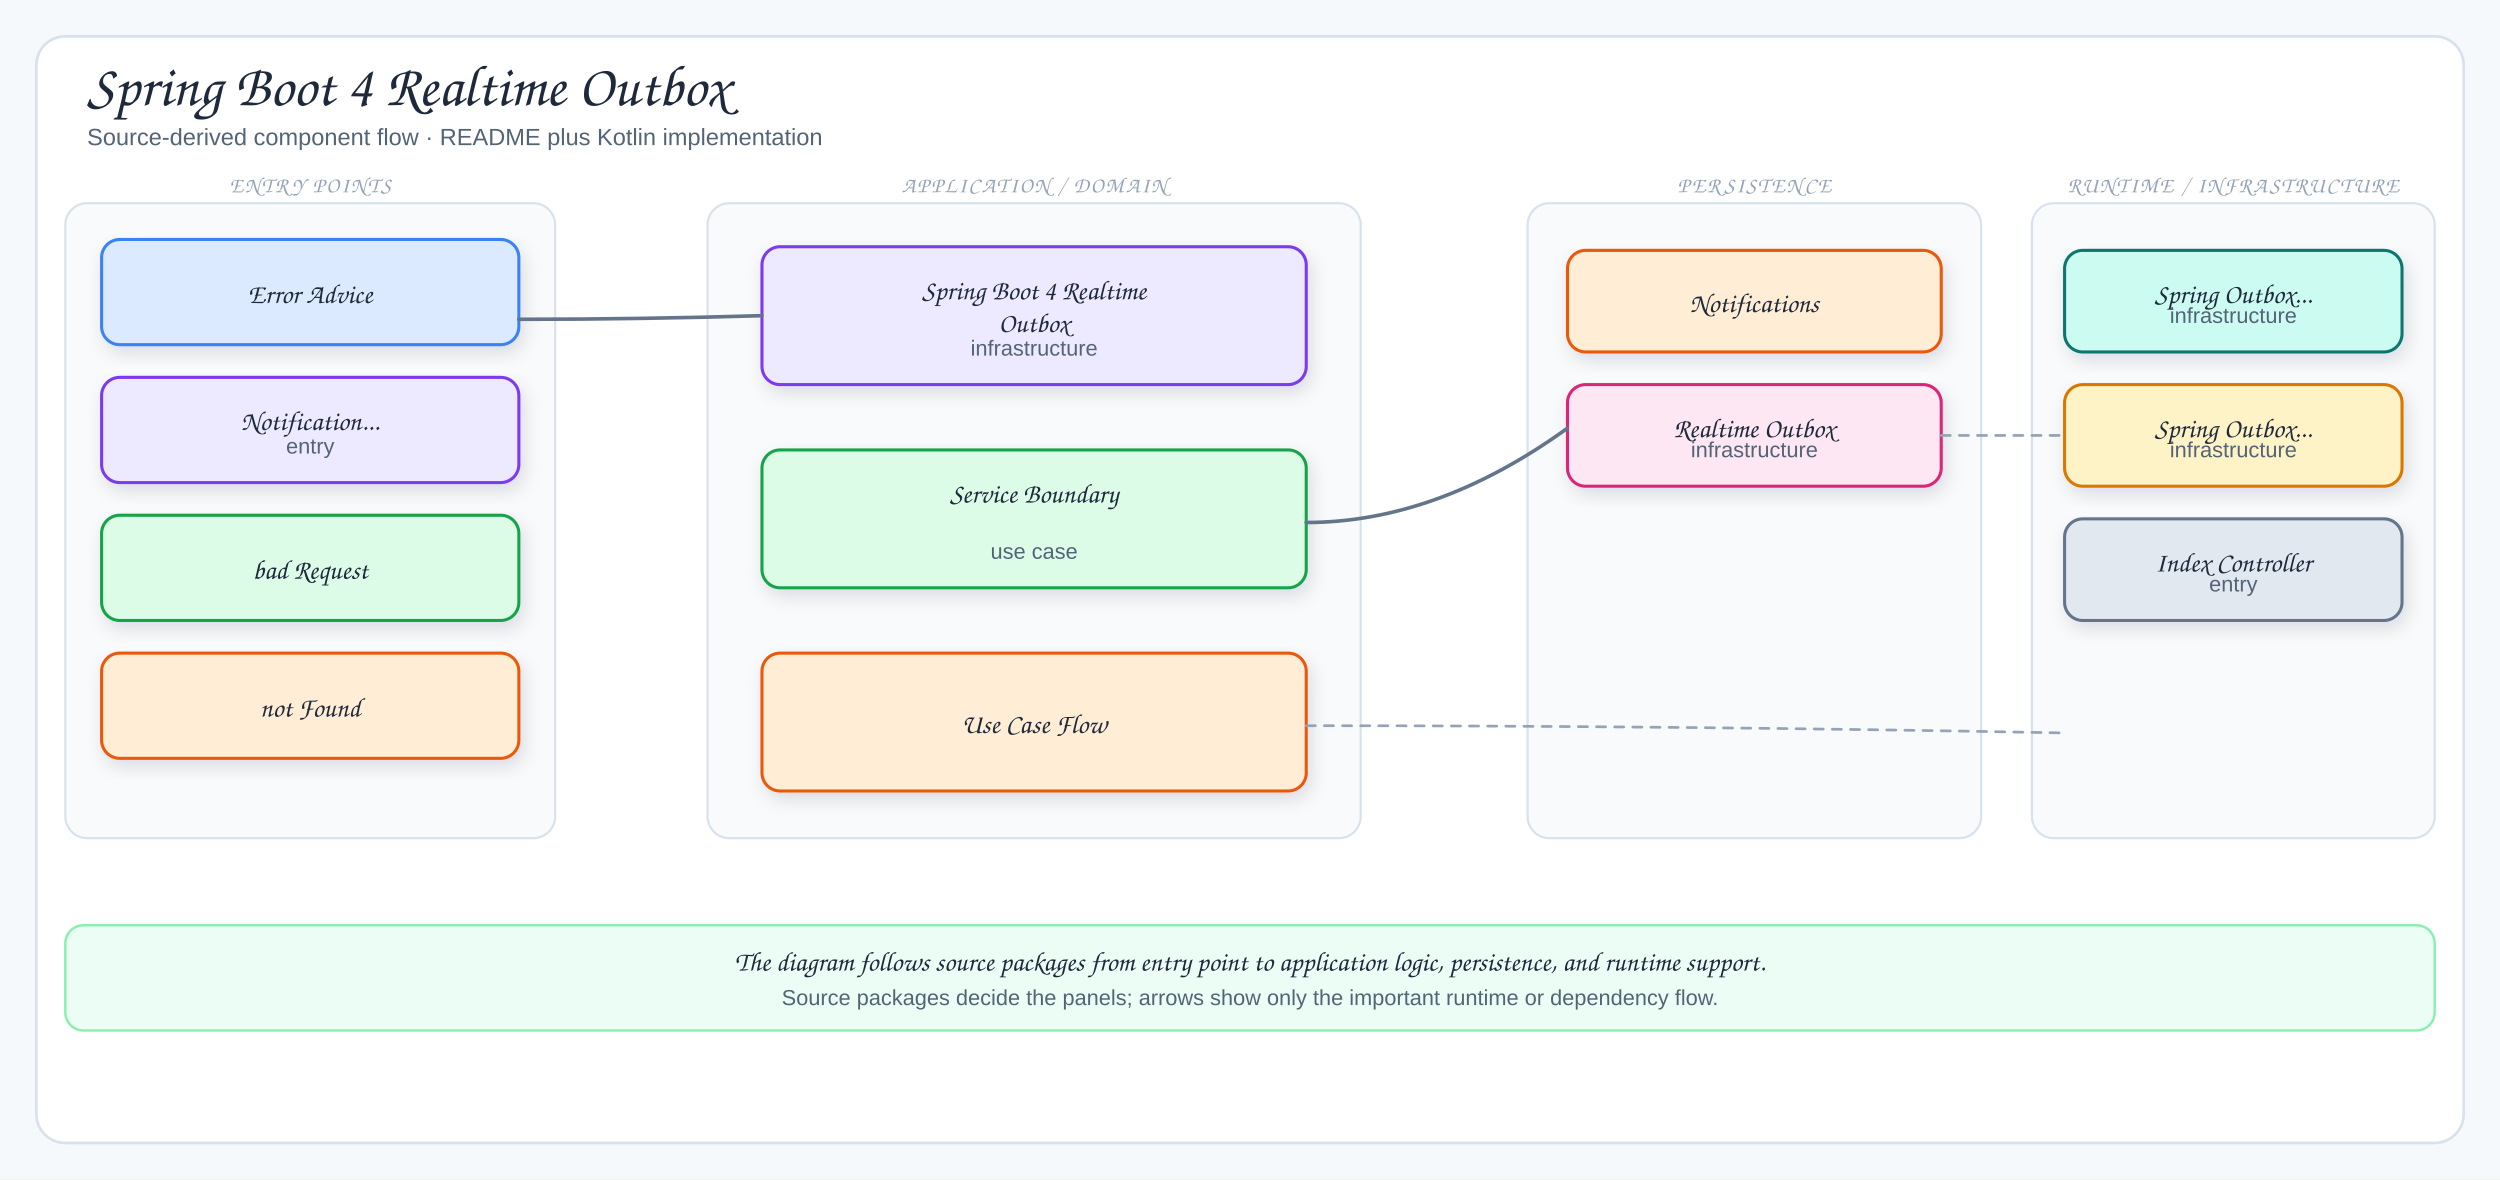
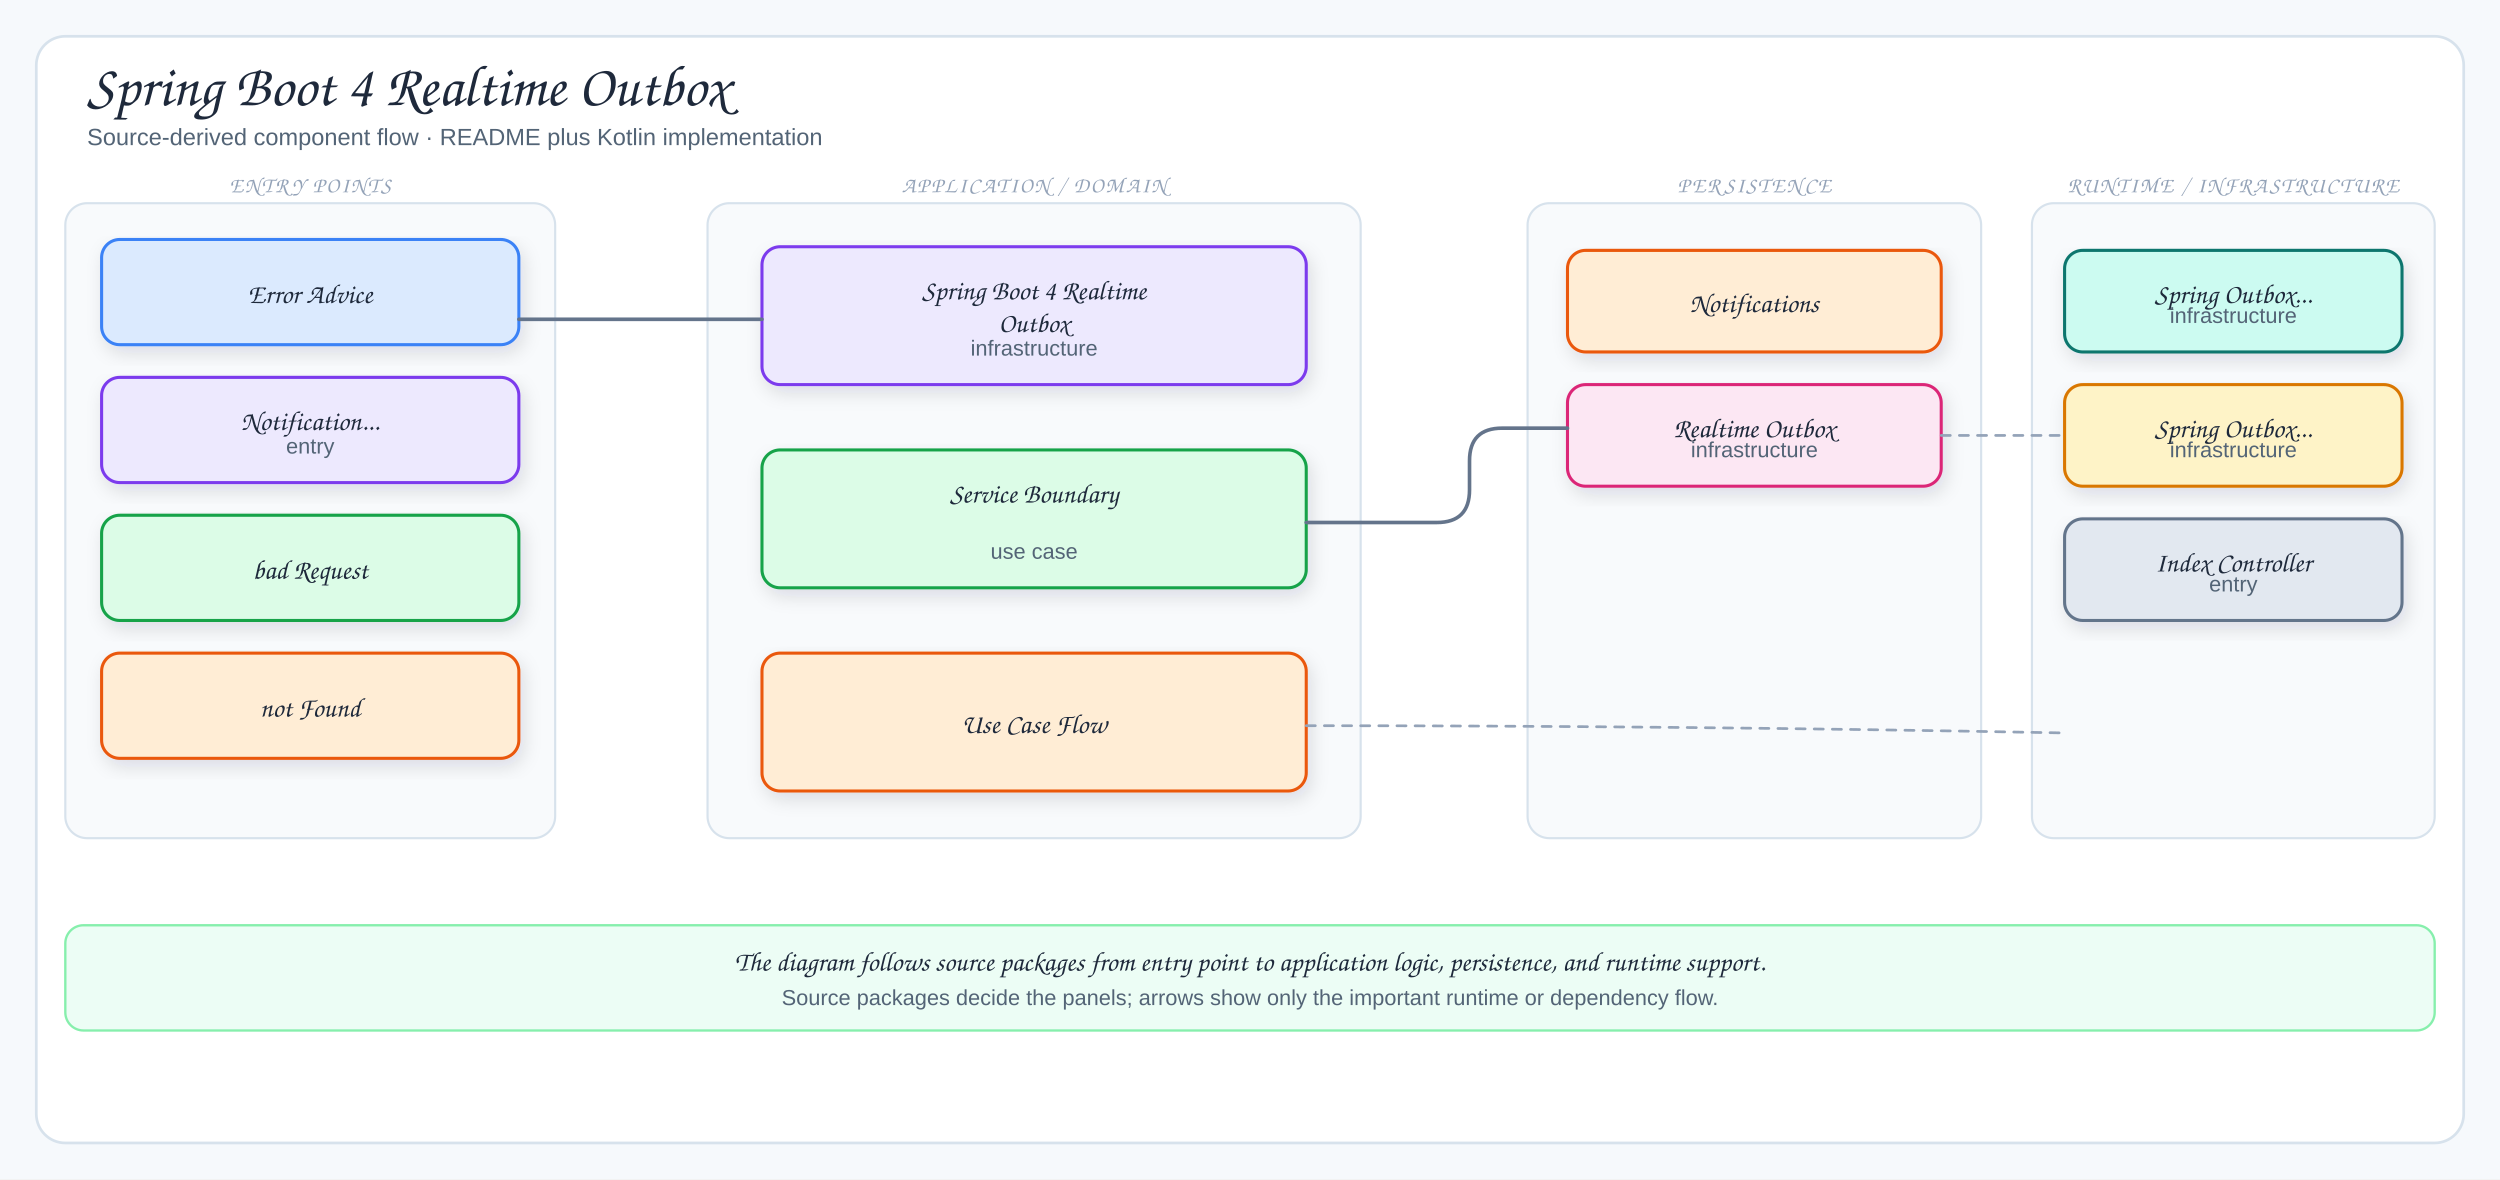
<svg xmlns="http://www.w3.org/2000/svg" viewBox="0 0 1378 650" width="1378" height="650" role="img" aria-label="Spring Boot 4 Realtime Outbox">
  <defs>
    <filter id="shadow" x="-10%" y="-10%" width="120%" height="130%">
      <feDropShadow dx="2" dy="4" stdDeviation="5" flood-color="#1f2937" flood-opacity="0.12" />
    </filter>
    <marker id="arrow" markerUnits="userSpaceOnUse" markerWidth="10" markerHeight="10" refX="9" refY="5" orient="auto">
      <path d="M 0 0 L 10 5 L 0 10 Z" fill="#64748b" />
    </marker>
    <marker id="inherit" markerUnits="userSpaceOnUse" markerWidth="10" markerHeight="10" refX="9" refY="5" orient="auto">
      <path d="M 0 0 L 10 5 L 0 10 Z" fill="#64748b" />
    </marker>
    <style>
  .canvas{fill:#f6f9fc}
  .frame{fill:#fff;stroke:#d7e2ec;stroke-width:1.5}
  .panel{fill:#f8fafc;stroke:#d7e2ec;stroke-width:1.2}
  .card{stroke-width:1.7;filter:url(#shadow)}
  .title{font-family:"Architects Daughter","Comic Sans MS",cursive;font-size:32px;fill:#1e293b}
  .subtitle{font-family:"Comic Sans MS","Comic Sans","Comic Neue",Arial,sans-serif;font-size:13px;fill:#536476}
  .panelTitle{font-family:"Architects Daughter","Comic Sans MS",cursive;font-size:12px;letter-spacing:.08em;fill:#94a3b8}
  .label{font-family:"Architects Daughter","Comic Sans MS",cursive;font-size:18px;fill:#1e293b}
  .smallLabel{font-family:"Architects Daughter","Comic Sans MS",cursive;font-size:15px;fill:#1e293b}
  .detail{font-family:"Comic Sans MS","Comic Sans","Comic Neue",Arial,sans-serif;font-size:12px;fill:#536476}
  .tiny{font-family:"Comic Sans MS","Comic Sans","Comic Neue",Arial,sans-serif;font-size:10px;fill:#64748b}
  .arrow{fill:none;stroke:#64748b;stroke-width:2;stroke-linecap:round;stroke-linejoin:round}
  .softArrow{fill:none;stroke:#94a3b8;stroke-width:1.5;stroke-linecap:round;stroke-linejoin:round;stroke-dasharray:5 5}
  .inherit{fill:none;stroke:#64748b;stroke-width:1.7;stroke-linecap:round;stroke-linejoin:round}
  .divider{stroke:#cbd5e1;stroke-width:1.2;stroke-dasharray:6 6}
</style>
  </defs>
  <rect width="1378" height="650" class="canvas" />
  <rect x="20" y="20" width="1338" height="610" rx="16" class="frame" />
  <text x="48" y="58" class="title">Spring Boot 4 Realtime Outbox</text>
  <text x="48" y="80" class="subtitle">Source-derived component flow · README plus Kotlin implementation</text>
  <rect x="36" y="112" width="270" height="350" rx="12" class="panel" />
  <text x="171" y="106" class="panelTitle" text-anchor="middle">ENTRY POINTS</text>
  <rect x="56" y="132" width="230" height="58" rx="10" fill="#dbeafe" stroke="#3b82f6" class="card" />
  <text x="171" y="167" class="smallLabel" text-anchor="middle">Error Advice</text>
  <rect x="56" y="208" width="230" height="58" rx="10" fill="#ede9fe" stroke="#7c3aed" class="card" />
  <text x="171" y="237" class="smallLabel" text-anchor="middle">Notification...</text>
  <text x="171" y="250" class="detail" text-anchor="middle">entry</text>
  <rect x="56" y="284" width="230" height="58" rx="10" fill="#dcfce7" stroke="#16a34a" class="card" />
  <text x="171" y="319" class="smallLabel" text-anchor="middle">bad Request</text>
  <rect x="56" y="360" width="230" height="58" rx="10" fill="#ffedd5" stroke="#ea580c" class="card" />
  <text x="171" y="395" class="smallLabel" text-anchor="middle">not Found</text>
  <rect x="390" y="112" width="360" height="350" rx="12" class="panel" />
  <text x="570" y="106" class="panelTitle" text-anchor="middle">APPLICATION / DOMAIN</text>
  <rect x="420" y="136" width="300" height="76" rx="10" fill="#ede9fe" stroke="#7c3aed" class="card" />
  <text x="570" y="165" class="smallLabel" text-anchor="middle">Spring Boot 4 Realtime</text>
  <text x="570" y="183" class="smallLabel" text-anchor="middle">Outbox</text>
  <text x="570" y="196" class="detail" text-anchor="middle">infrastructure</text>
  <rect x="420" y="248" width="300" height="76" rx="10" fill="#dcfce7" stroke="#16a34a" class="card" />
  <text x="570" y="277" class="smallLabel" text-anchor="middle">Service Boundary</text>
  <text x="570" y="308" class="detail" text-anchor="middle">use case</text>
  <rect x="420" y="360" width="300" height="76" rx="10" fill="#ffedd5" stroke="#ea580c" class="card" />
  <text x="570" y="404" class="smallLabel" text-anchor="middle">Use Case Flow</text>
  <rect x="842" y="112" width="250" height="350" rx="12" class="panel" />
  <text x="967" y="106" class="panelTitle" text-anchor="middle">PERSISTENCE</text>
  <rect x="864" y="138" width="206" height="56" rx="10" fill="#ffedd5" stroke="#ea580c" class="card" />
  <text x="967" y="172" class="smallLabel" text-anchor="middle">Notifications</text>
  <rect x="864" y="212" width="206" height="56" rx="10" fill="#fce7f3" stroke="#db2777" class="card" />
  <text x="967" y="241" class="smallLabel" text-anchor="middle">Realtime Outbox</text>
  <text x="967" y="252" class="detail" text-anchor="middle">infrastructure</text>
  <rect x="1120" y="112" width="222" height="350" rx="12" class="panel" />
  <text x="1231" y="106" class="panelTitle" text-anchor="middle">RUNTIME / INFRASTRUCTURE</text>
  <rect x="1138" y="138" width="186" height="56" rx="10" fill="#ccfbf1" stroke="#0f766e" class="card" />
  <text x="1231" y="167" class="smallLabel" text-anchor="middle">Spring Outbox...</text>
  <text x="1231" y="178" class="detail" text-anchor="middle">infrastructure</text>
  <rect x="1138" y="212" width="186" height="56" rx="10" fill="#fef3c7" stroke="#d97706" class="card" />
  <text x="1231" y="241" class="smallLabel" text-anchor="middle">Spring Outbox...</text>
  <text x="1231" y="252" class="detail" text-anchor="middle">infrastructure</text>
  <rect x="1138" y="286" width="186" height="56" rx="10" fill="#e2e8f0" stroke="#64748b" class="card" />
  <text x="1231" y="315" class="smallLabel" text-anchor="middle">Index Controller</text>
  <text x="1231" y="326" class="detail" text-anchor="middle">entry</text>
-   <path d="M286,176 Q353,176 420,174" class="arrow" />
-   <path d="M720,288 Q792,288 864,236" class="arrow" />
+   <path d="M286,176 H420" class="arrow" />
+   <path d="M720,288 H792 Q810,288 810,270 V254 Q810,236 828,236 H864" class="arrow" />
  <path d="M720,400 Q929,400 1138,404" class="softArrow" />
  <path d="M1070,240 Q1104,240 1138,240" class="softArrow" />
  <rect x="36" y="510" width="1306" height="58" rx="10" fill="#ecfdf5" stroke="#86efac" stroke-width="1.3" />
  <text x="689" y="535" class="smallLabel" text-anchor="middle">The diagram follows source packages from entry point to application logic, persistence, and runtime support.</text>
  <text x="689" y="554" class="detail" text-anchor="middle">Source packages decide the panels; arrows show only the important runtime or dependency flow.</text>
</svg>
